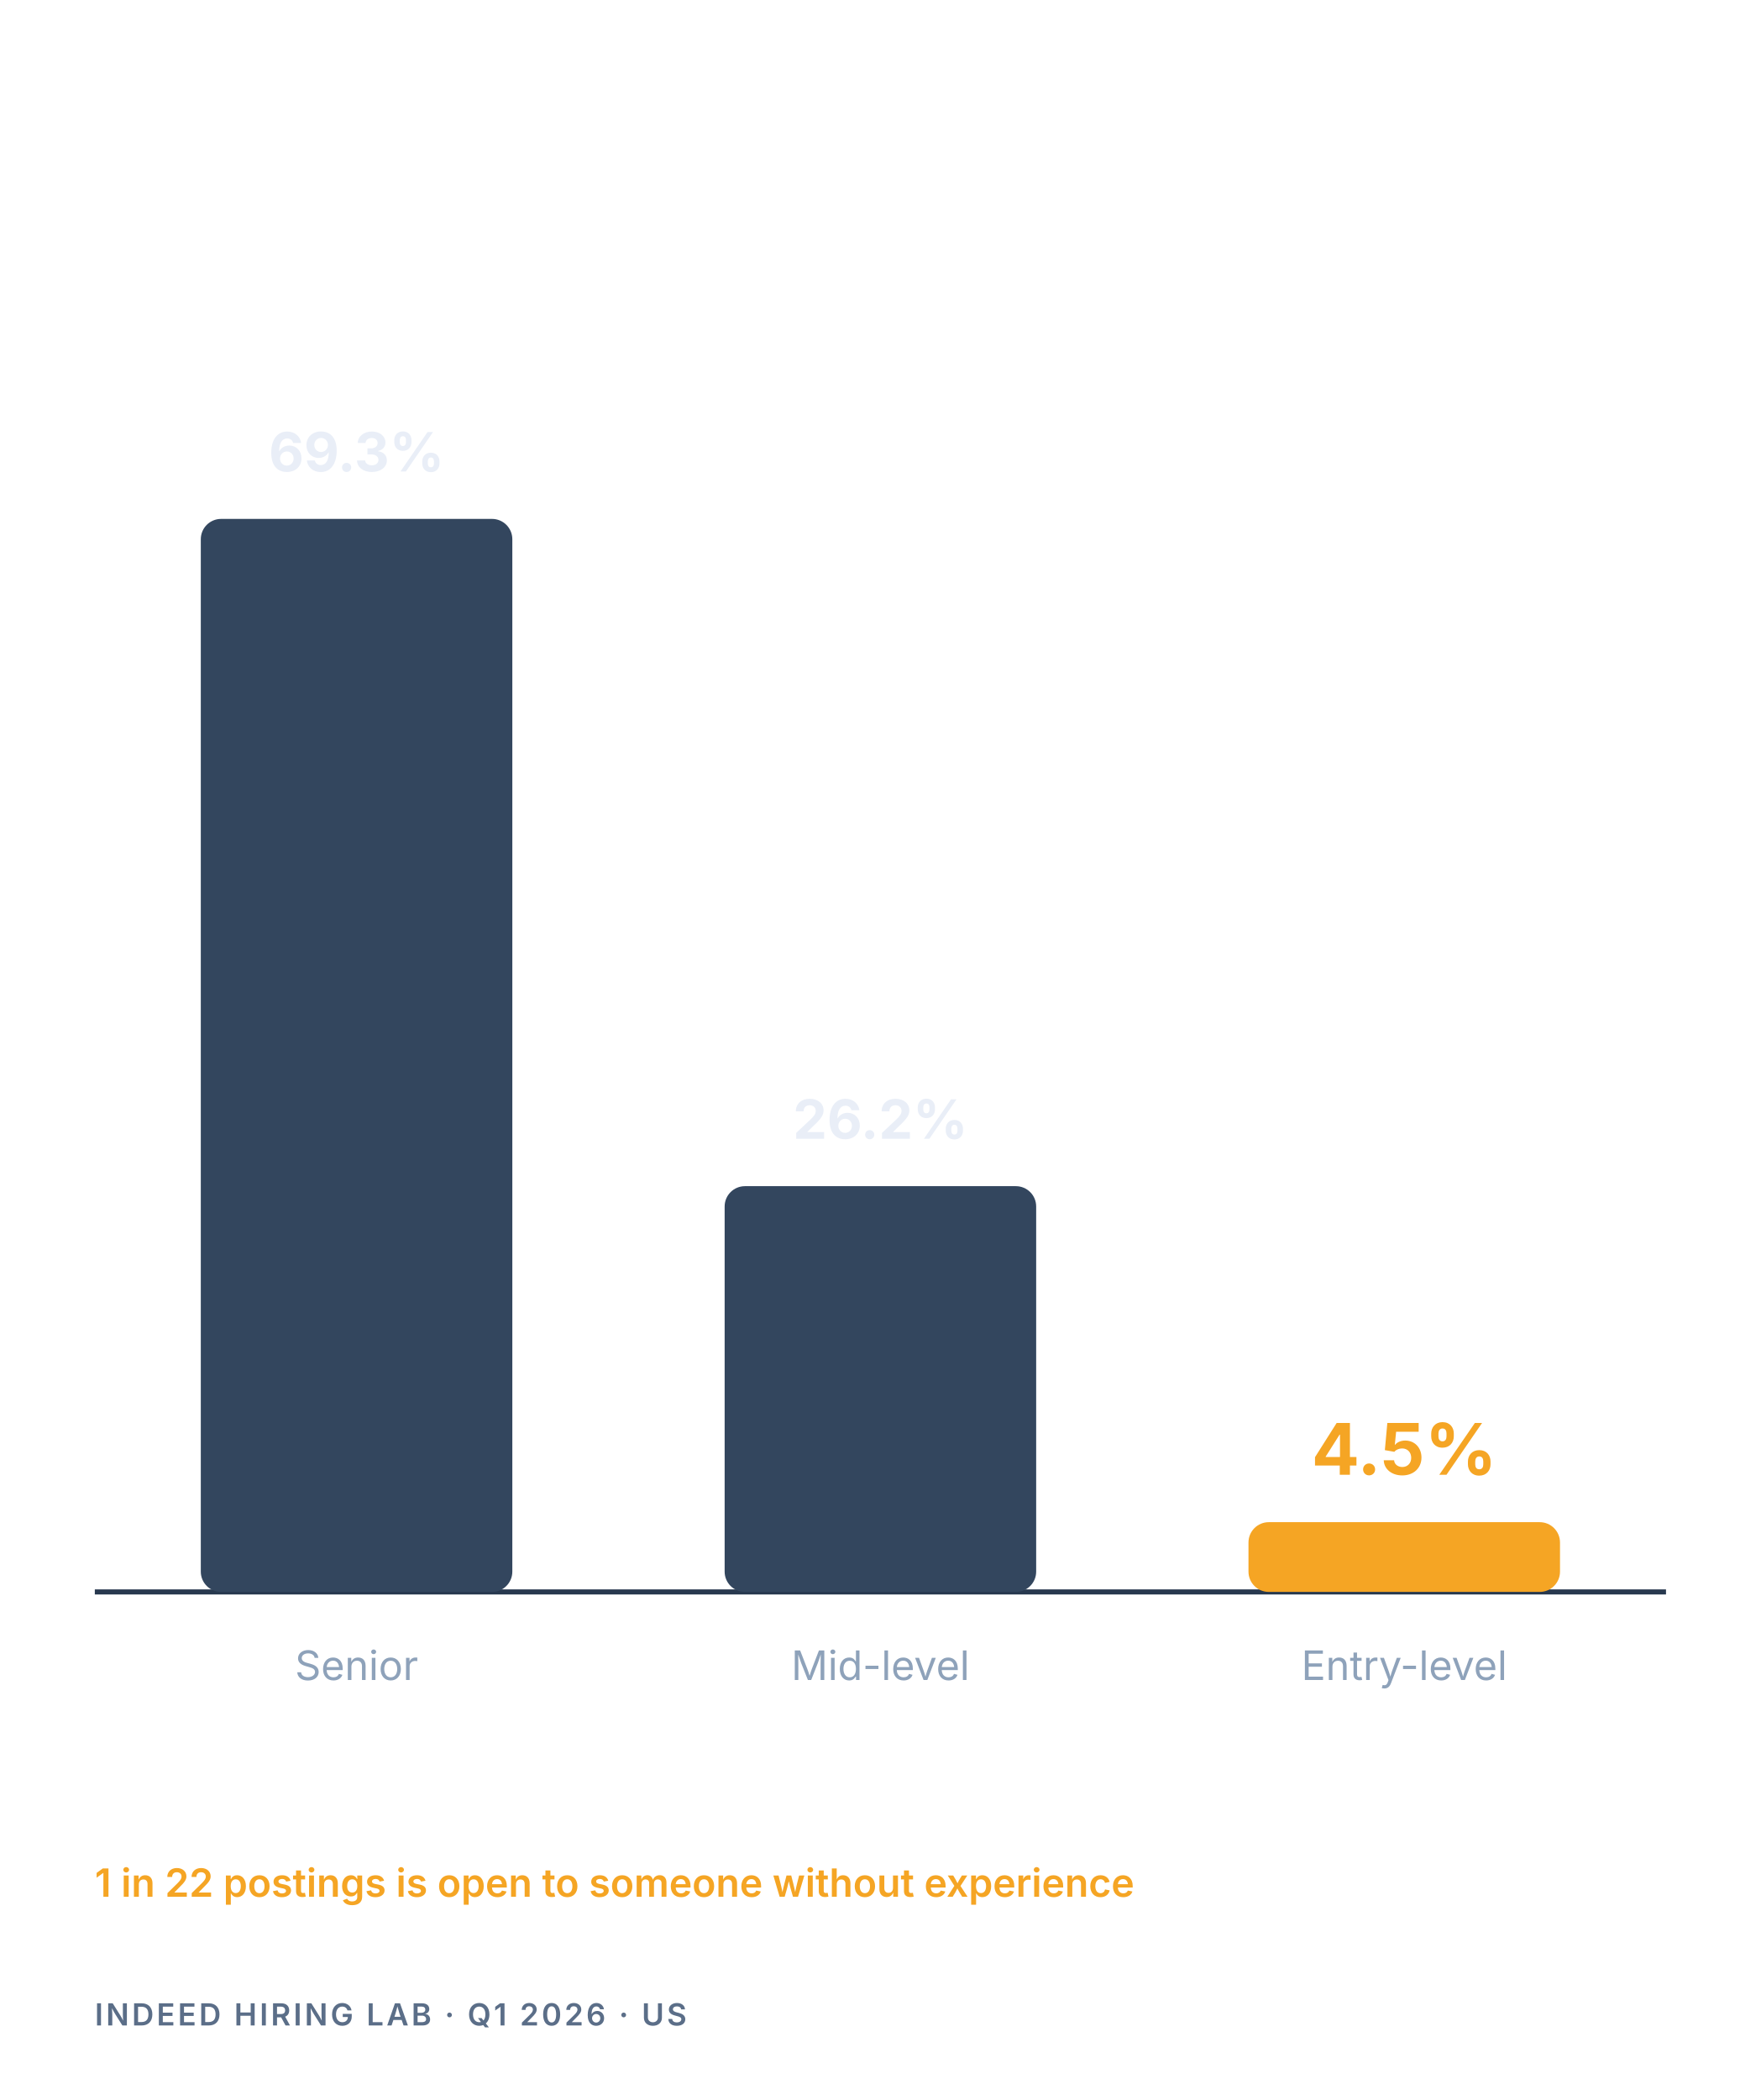
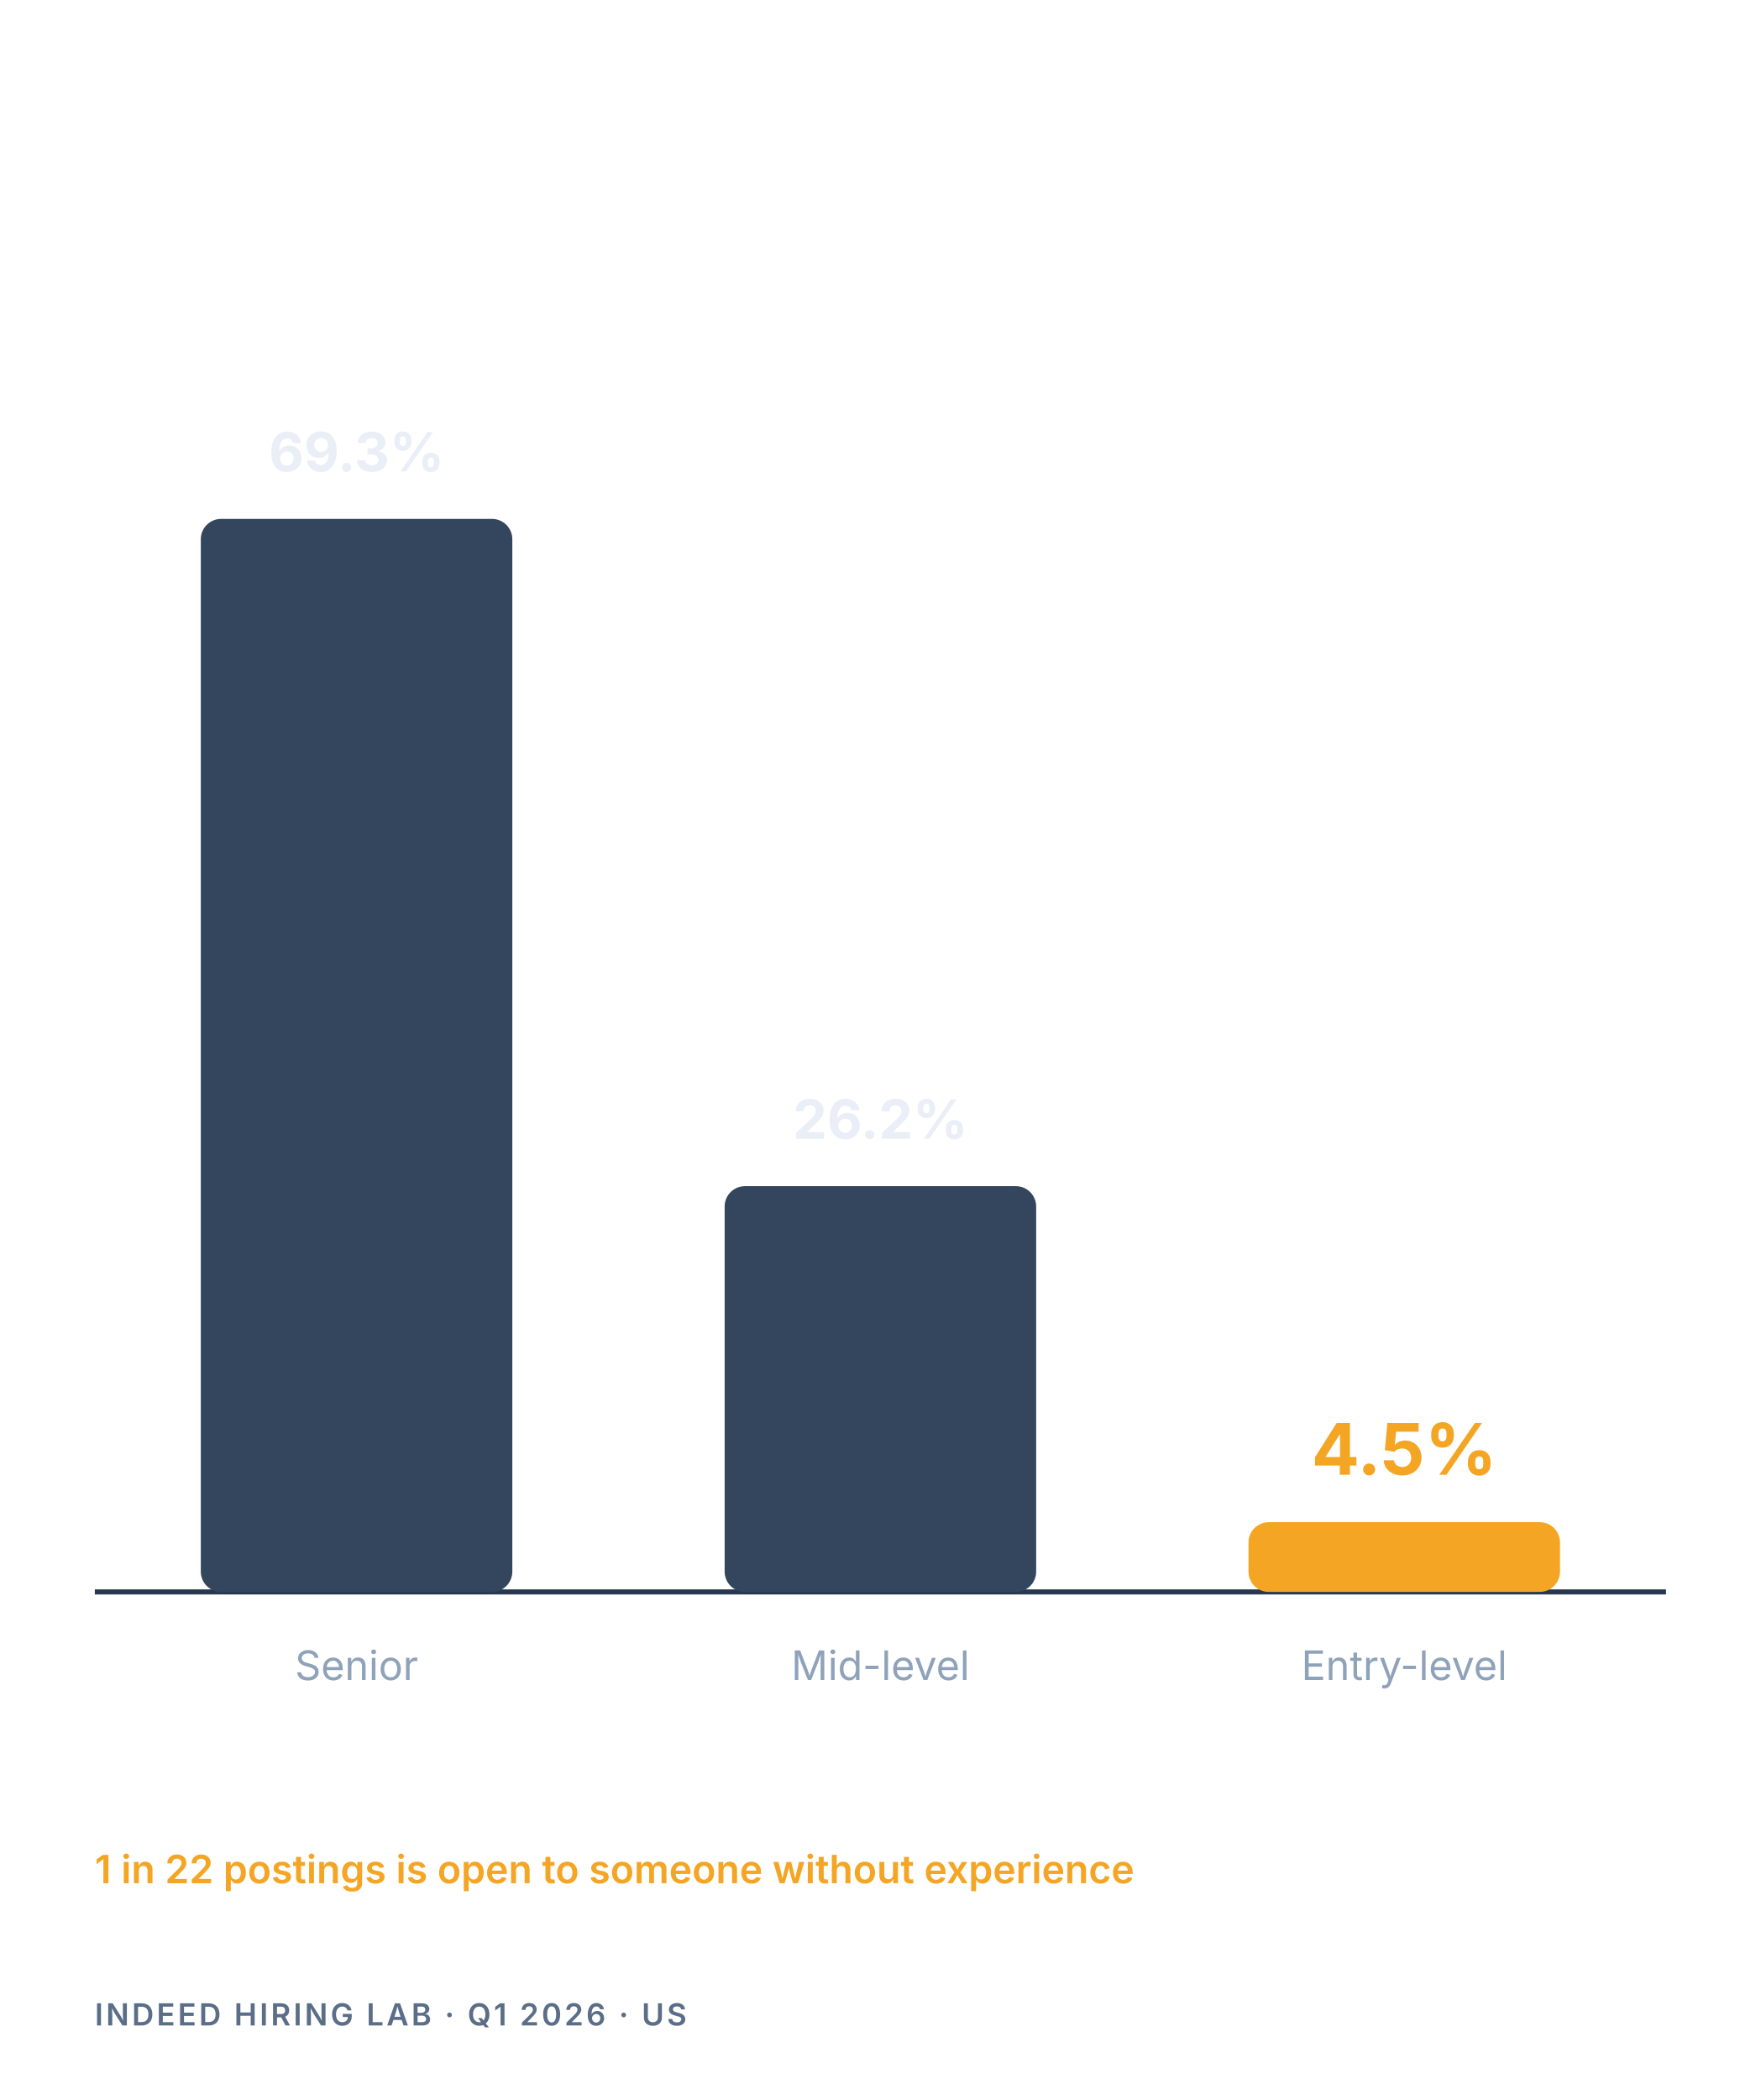
<svg xmlns="http://www.w3.org/2000/svg" viewBox="0 0 520 620" width="520" height="620">
  <line x1="28.0" y1="470.0" x2="492.0" y2="470.0" stroke="#28394f" stroke-width="1.5" />
  <rect x="59.3" y="153.2" width="92.0" height="316.8" rx="6" fill="#33465e" />
  <text x="105.3" y="139.2" font-family="Avenir Next, Inter, Segoe UI, Helvetica, Arial, sans-serif" font-size="16" font-weight="700" fill="#e9eef7" text-anchor="middle">69.3%</text>
  <text x="105.3" y="496.0" font-family="Avenir Next, Inter, Segoe UI, Helvetica, Arial, sans-serif" font-size="12" font-weight="400" fill="#8ea2ba" text-anchor="middle">Senior</text>
  <rect x="214.0" y="350.2" width="92.0" height="119.8" rx="6" fill="#33465e" />
  <text x="260.0" y="336.2" font-family="Avenir Next, Inter, Segoe UI, Helvetica, Arial, sans-serif" font-size="16" font-weight="700" fill="#e9eef7" text-anchor="middle">26.2%</text>
  <text x="260.0" y="496.0" font-family="Avenir Next, Inter, Segoe UI, Helvetica, Arial, sans-serif" font-size="12" font-weight="400" fill="#8ea2ba" text-anchor="middle">Mid-level</text>
  <rect x="368.7" y="449.4" width="92.0" height="20.6" rx="6" fill="#f5a524" />
  <text x="414.7" y="435.4" font-family="Avenir Next, Inter, Segoe UI, Helvetica, Arial, sans-serif" font-size="21" font-weight="700" fill="#f5a524" text-anchor="middle">4.5%</text>
  <text x="414.7" y="496.0" font-family="Avenir Next, Inter, Segoe UI, Helvetica, Arial, sans-serif" font-size="12" font-weight="400" fill="#8ea2ba" text-anchor="middle">Entry-level</text>
-   <text x="28.0" y="560.0" font-family="Avenir Next, Inter, Segoe UI, Helvetica, Arial, sans-serif" font-size="11.5" font-weight="600" fill="#f5a524" text-anchor="start">1 in 22 postings is open to someone without experience</text>
+   <text x="28.0" y="556.0" font-family="Avenir Next, Inter, Segoe UI, Helvetica, Arial, sans-serif" font-size="11.5" font-weight="600" fill="#f5a524" text-anchor="start">1 in 22 postings is open to someone without experience</text>
  <text x="28.0" y="598.0" font-family="Avenir Next, Inter, Segoe UI, Helvetica, Arial, sans-serif" font-size="9" font-weight="600" fill="#5b6e88" text-anchor="start" letter-spacing="0.09em">INDEED HIRING LAB · Q1 2026 · US</text>
</svg>
